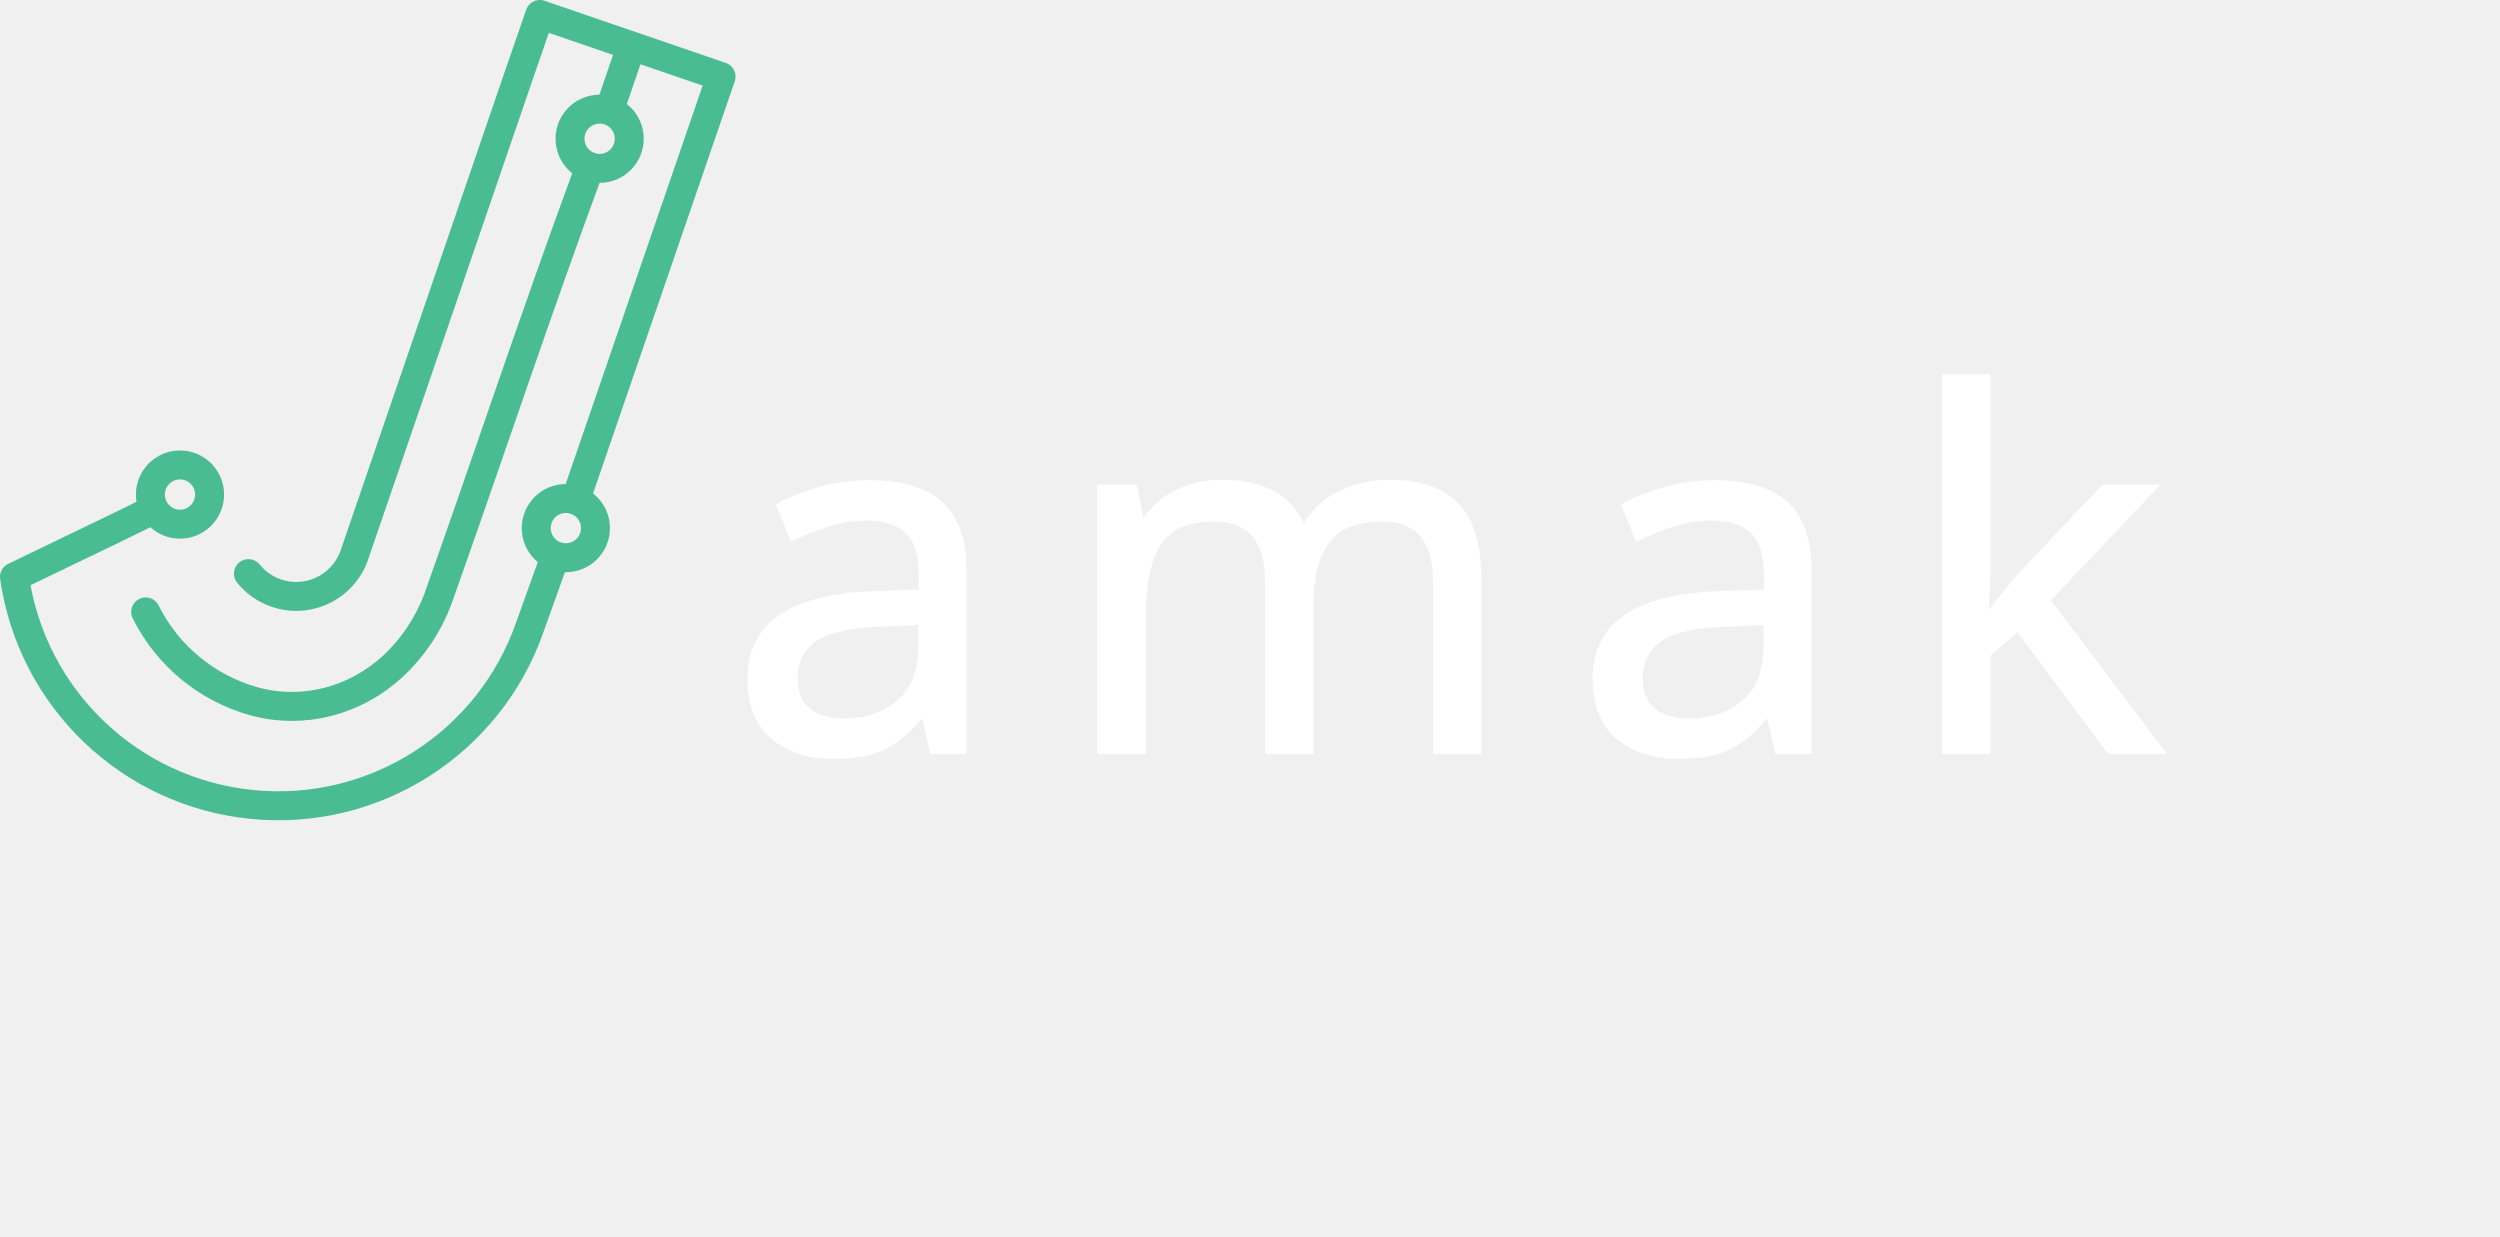
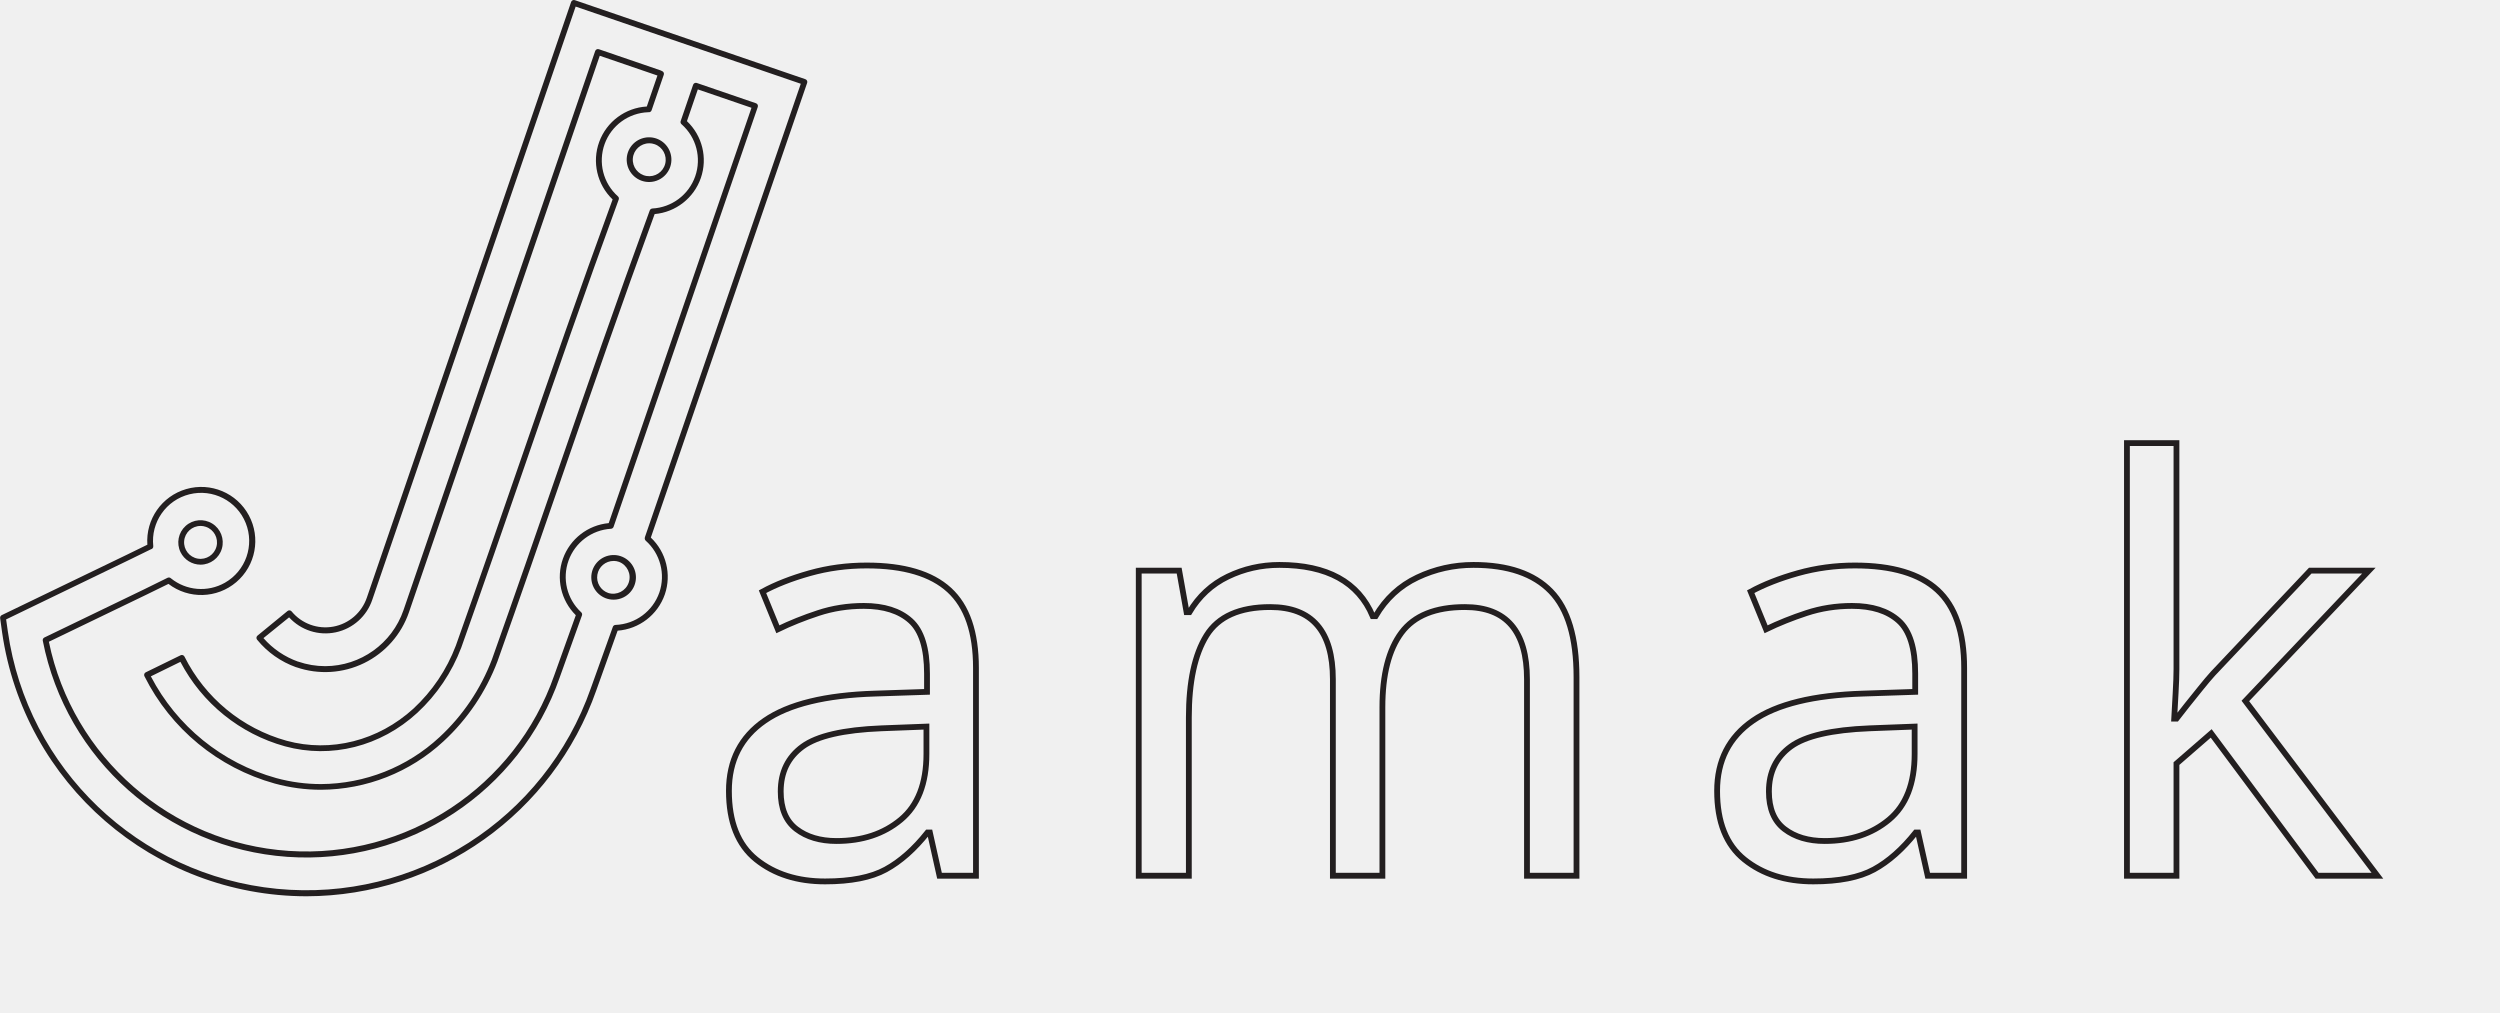
- <svg xmlns="http://www.w3.org/2000/svg" id="Layer_1" data-name="Layer 1" viewBox="0 0 1381.04 683.14">
+ <svg xmlns="http://www.w3.org/2000/svg" id="Layer_1" data-name="Layer 1" viewBox="0 0 1291.2 522.99">
  <defs>
-     <style>.cls-1,.cls-2,.cls-3,.cls-4{fill:none;stroke:#4abc93;stroke-width:16px;}.cls-1,.cls-4,.cls-5{stroke-miterlimit:10;}.cls-2,.cls-3{stroke-linejoin:round;}.cls-3,.cls-4{stroke-linecap:round;}.cls-5{font-size:272.07px;fill:#fff;stroke:#fff;stroke-width:3px;font-family:Comfortaa-Light, Comfortaa;letter-spacing:0.11em;}</style>
+     <style>.cls-1{font-size:294px;fill:none;stroke:#231f20;stroke-miterlimit:10;stroke-width:3px;font-family:Comfortaa-Light, Comfortaa;letter-spacing:0.12em;}.cls-2{fill:#231f20;}</style>
  </defs>
-   <circle class="cls-1" cx="312.59" cy="291.74" r="16.36" />
-   <circle class="cls-1" cx="331.25" cy="76.66" r="16.36" />
-   <path class="cls-2" d="M615.34,588.44l-13.88,38.67a147.19,147.19,0,0,1-284.69-27.75L375,571.27l19-9.3" transform="translate(-308.77 -280.68)" />
-   <line class="cls-1" x1="336.55" y1="61.18" x2="348.83" y2="25.37" />
-   <circle class="cls-1" cx="99.43" cy="273.21" r="16.36" />
-   <path class="cls-3" d="M446,597.56a34,34,0,0,0,58.66-10.65l90.16-263L607,288.68l27.76,9.52L707.09,323,626.67,556.94" transform="translate(-308.77 -280.68)" />
-   <path class="cls-4" d="M389.25,618.72a95.45,95.45,0,0,0,60,49.42c27.13,7.41,55.71-.3,76.34-19.19a97.16,97.16,0,0,0,24.94-37C580.38,528,604,456,634.71,372.82" transform="translate(-308.77 -280.68)" />
-   <text class="cls-5" transform="translate(401.86 415.04)">amak</text>
-   <text x="-308.77" y="-280.68" />
-   <text x="-308.77" y="-280.68" />
+   <text class="cls-1" transform="translate(362.94 452.3)">amak</text>
+   <path class="cls-2" d="M598,321.44a11.55,11.55,0,1,1,5-1.18A11.47,11.47,0,0,1,598,321.44Zm0-20a8.5,8.5,0,1,0,2.77.46A8.56,8.56,0,0,0,598,301.42Z" transform="translate(-262.69 -227.43)" />
+   <path class="cls-2" d="M421,690.34a159.06,159.06,0,0,1-157.24-136.4l-1-7.24a1.52,1.52,0,0,1,.83-1.57l64.78-31.27,10.43-5.1A27.91,27.91,0,1,1,349.69,529l-11.32,5.54-50.44,24.34a135.69,135.69,0,0,0,261,17.38l11.15-31.09a27.87,27.87,0,0,1,17-47.56l73.74-214.51L623.1,273.6,617.48,290a27.87,27.87,0,0,1-16.68,48c-17.24,47-32.11,90-47.85,135.55-10.54,30.49-21.44,62-33.21,95.13l-.08.23a108.79,108.79,0,0,1-27.93,41.42,93.66,93.66,0,0,1-63.25,25,90.52,90.52,0,0,1-23.87-3.21,107.43,107.43,0,0,1-67.33-55.45,1.5,1.5,0,0,1,.68-2l18-8.8a1.48,1.48,0,0,1,1.15-.08,1.53,1.53,0,0,1,.86.76A84.07,84.07,0,0,0,410.66,610c22.88,6.25,47.38,0,65.55-16.57a85.74,85.74,0,0,0,21.91-32.54c11.71-32.93,22.58-64.38,33.09-94.79,15.74-45.53,30.62-88.54,47.88-135.66a27.89,27.89,0,0,1,17.66-48l5.49-16-29.79-10.21L473.93,543.59a45.7,45.7,0,0,1-58.17,28.46l-.11,0a45.85,45.85,0,0,1-20.18-14.24,1.52,1.52,0,0,1-.33-1.1,1.49,1.49,0,0,1,.55-1L411.2,543a1.46,1.46,0,0,1,1.1-.33,1.49,1.49,0,0,1,1,.54,22.61,22.61,0,0,0,38.86-7.12L557.66,228.44a1.5,1.5,0,0,1,1.91-.93l119.07,40.82a1.5,1.5,0,0,1,.93,1.91L598.83,505.08a27.92,27.92,0,0,1,7.24,29.32,28,28,0,0,1-24.39,18.76l-11,30.78A159,159,0,0,1,421,690.34Zm-155.15-143,.88,6.15a155.69,155.69,0,0,0,301.1,29.43l11.38-31.73a1.5,1.5,0,0,1,1.37-1,25,25,0,0,0,22.67-16.79,25,25,0,0,0-7.06-26.72,1.5,1.5,0,0,1-.5-1l0-.24a1.61,1.61,0,0,1,.08-.57l80.51-234.18L560,230.83,455,537.1A25.49,25.49,0,0,1,412,546.28L398.76,557a42.79,42.79,0,0,0,17.88,12.15l.1,0a42.92,42.92,0,0,0,13.93,2.34,42.88,42.88,0,0,0,40.42-28.94l99-288.77a1.53,1.53,0,0,1,.76-.86,1.5,1.5,0,0,1,1.14-.07l31.74,10.88.14.06.86.4a1.5,1.5,0,0,1,.79,1.85l-6.29,18.35a1.5,1.5,0,0,1-1.65,1l-.09,0a24.88,24.88,0,0,0-15.7,43.41,1.5,1.5,0,0,1,.46,1.68c-17.41,47.46-32.37,90.73-48.21,136.55-10.52,30.42-21.39,61.87-33.11,94.85a88.79,88.79,0,0,1-22.71,33.71C459.3,613,433.75,619.4,409.87,612.89a87.22,87.22,0,0,1-54-43.63l-15.27,7.49a104.53,104.53,0,0,0,64.76,52.54,87.87,87.87,0,0,0,23.08,3.1,90.7,90.7,0,0,0,61.23-24.22,105.84,105.84,0,0,0,27.14-40.26l.07-.21c11.76-33.08,22.66-64.59,33.2-95.07,15.83-45.79,30.78-89,48.15-136.41a1.61,1.61,0,0,1,.32-.59,1.55,1.55,0,0,1,1-.51,24.87,24.87,0,0,0,15.19-43.48,1.5,1.5,0,0,1-.5-1.67l6.43-18.76a1.53,1.53,0,0,1,.76-.86,1.51,1.51,0,0,1,1.14-.07l30.57,10.48a1.53,1.53,0,0,1,.86.76,1.51,1.51,0,0,1,.07,1.14L579.59,499.53a1.51,1.51,0,0,1-1.33,1,24.89,24.89,0,0,0-15.47,43.06,1.49,1.49,0,0,1,.47,1.67l-11.48,32a138.65,138.65,0,0,1-267-18.93,1.51,1.51,0,0,1,.82-1.64l51.47-24.85,12.17-6a1.5,1.5,0,0,1,1.72.27,24.84,24.84,0,0,0,27.89,2.29,24.84,24.84,0,1,0-37-18.92,1.49,1.49,0,0,1-1.2,1.64l-11,5.38Z" transform="translate(-262.69 -227.43)" />
+   <path class="cls-2" d="M579.64,537.15a11.53,11.53,0,1,1,5.05-1.18A11.47,11.47,0,0,1,579.64,537.15Zm0-20a8.5,8.5,0,0,0-2.77,16.55,8.51,8.51,0,0,0,5.52-16.09A8.53,8.53,0,0,0,579.64,517.13Z" transform="translate(-262.69 -227.43)" />
+   <path class="cls-2" d="M366.27,519.07a11.54,11.54,0,0,1-10.34-6.46,11.48,11.48,0,1,1,10.34,6.46Zm0-20a8.5,8.5,0,1,0,2.76.46A8.43,8.43,0,0,0,366.26,499.05Z" transform="translate(-262.69 -227.43)" />
</svg>
